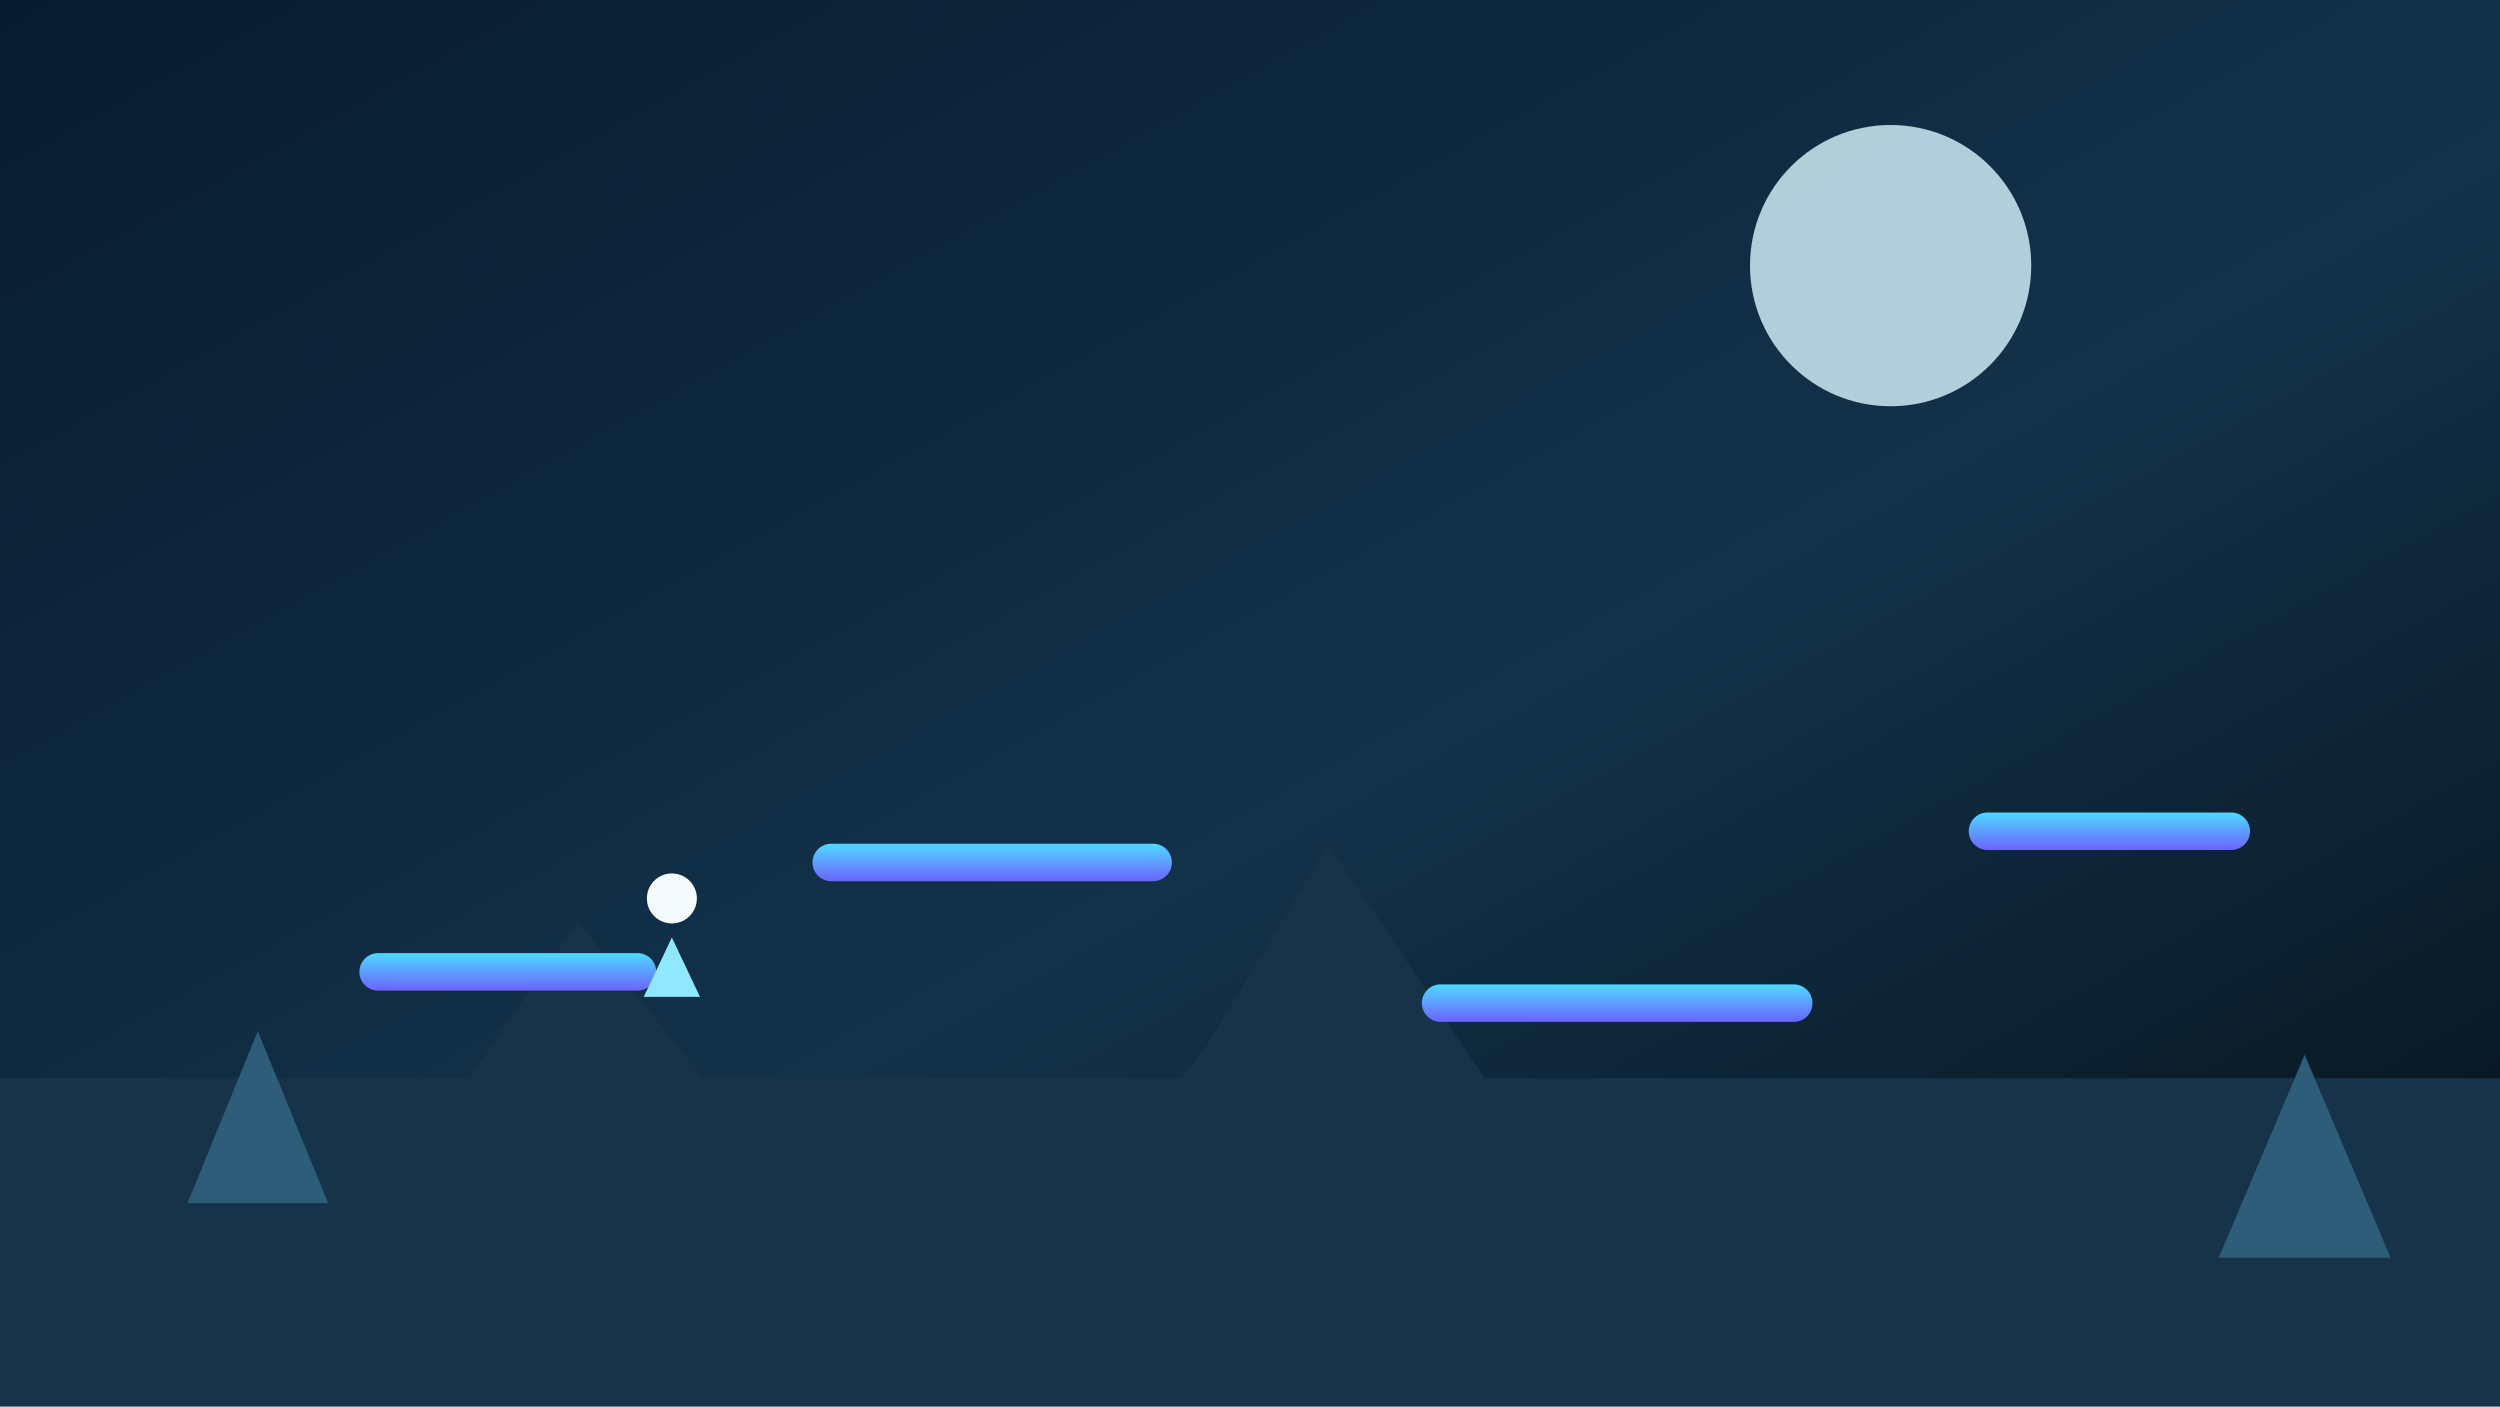
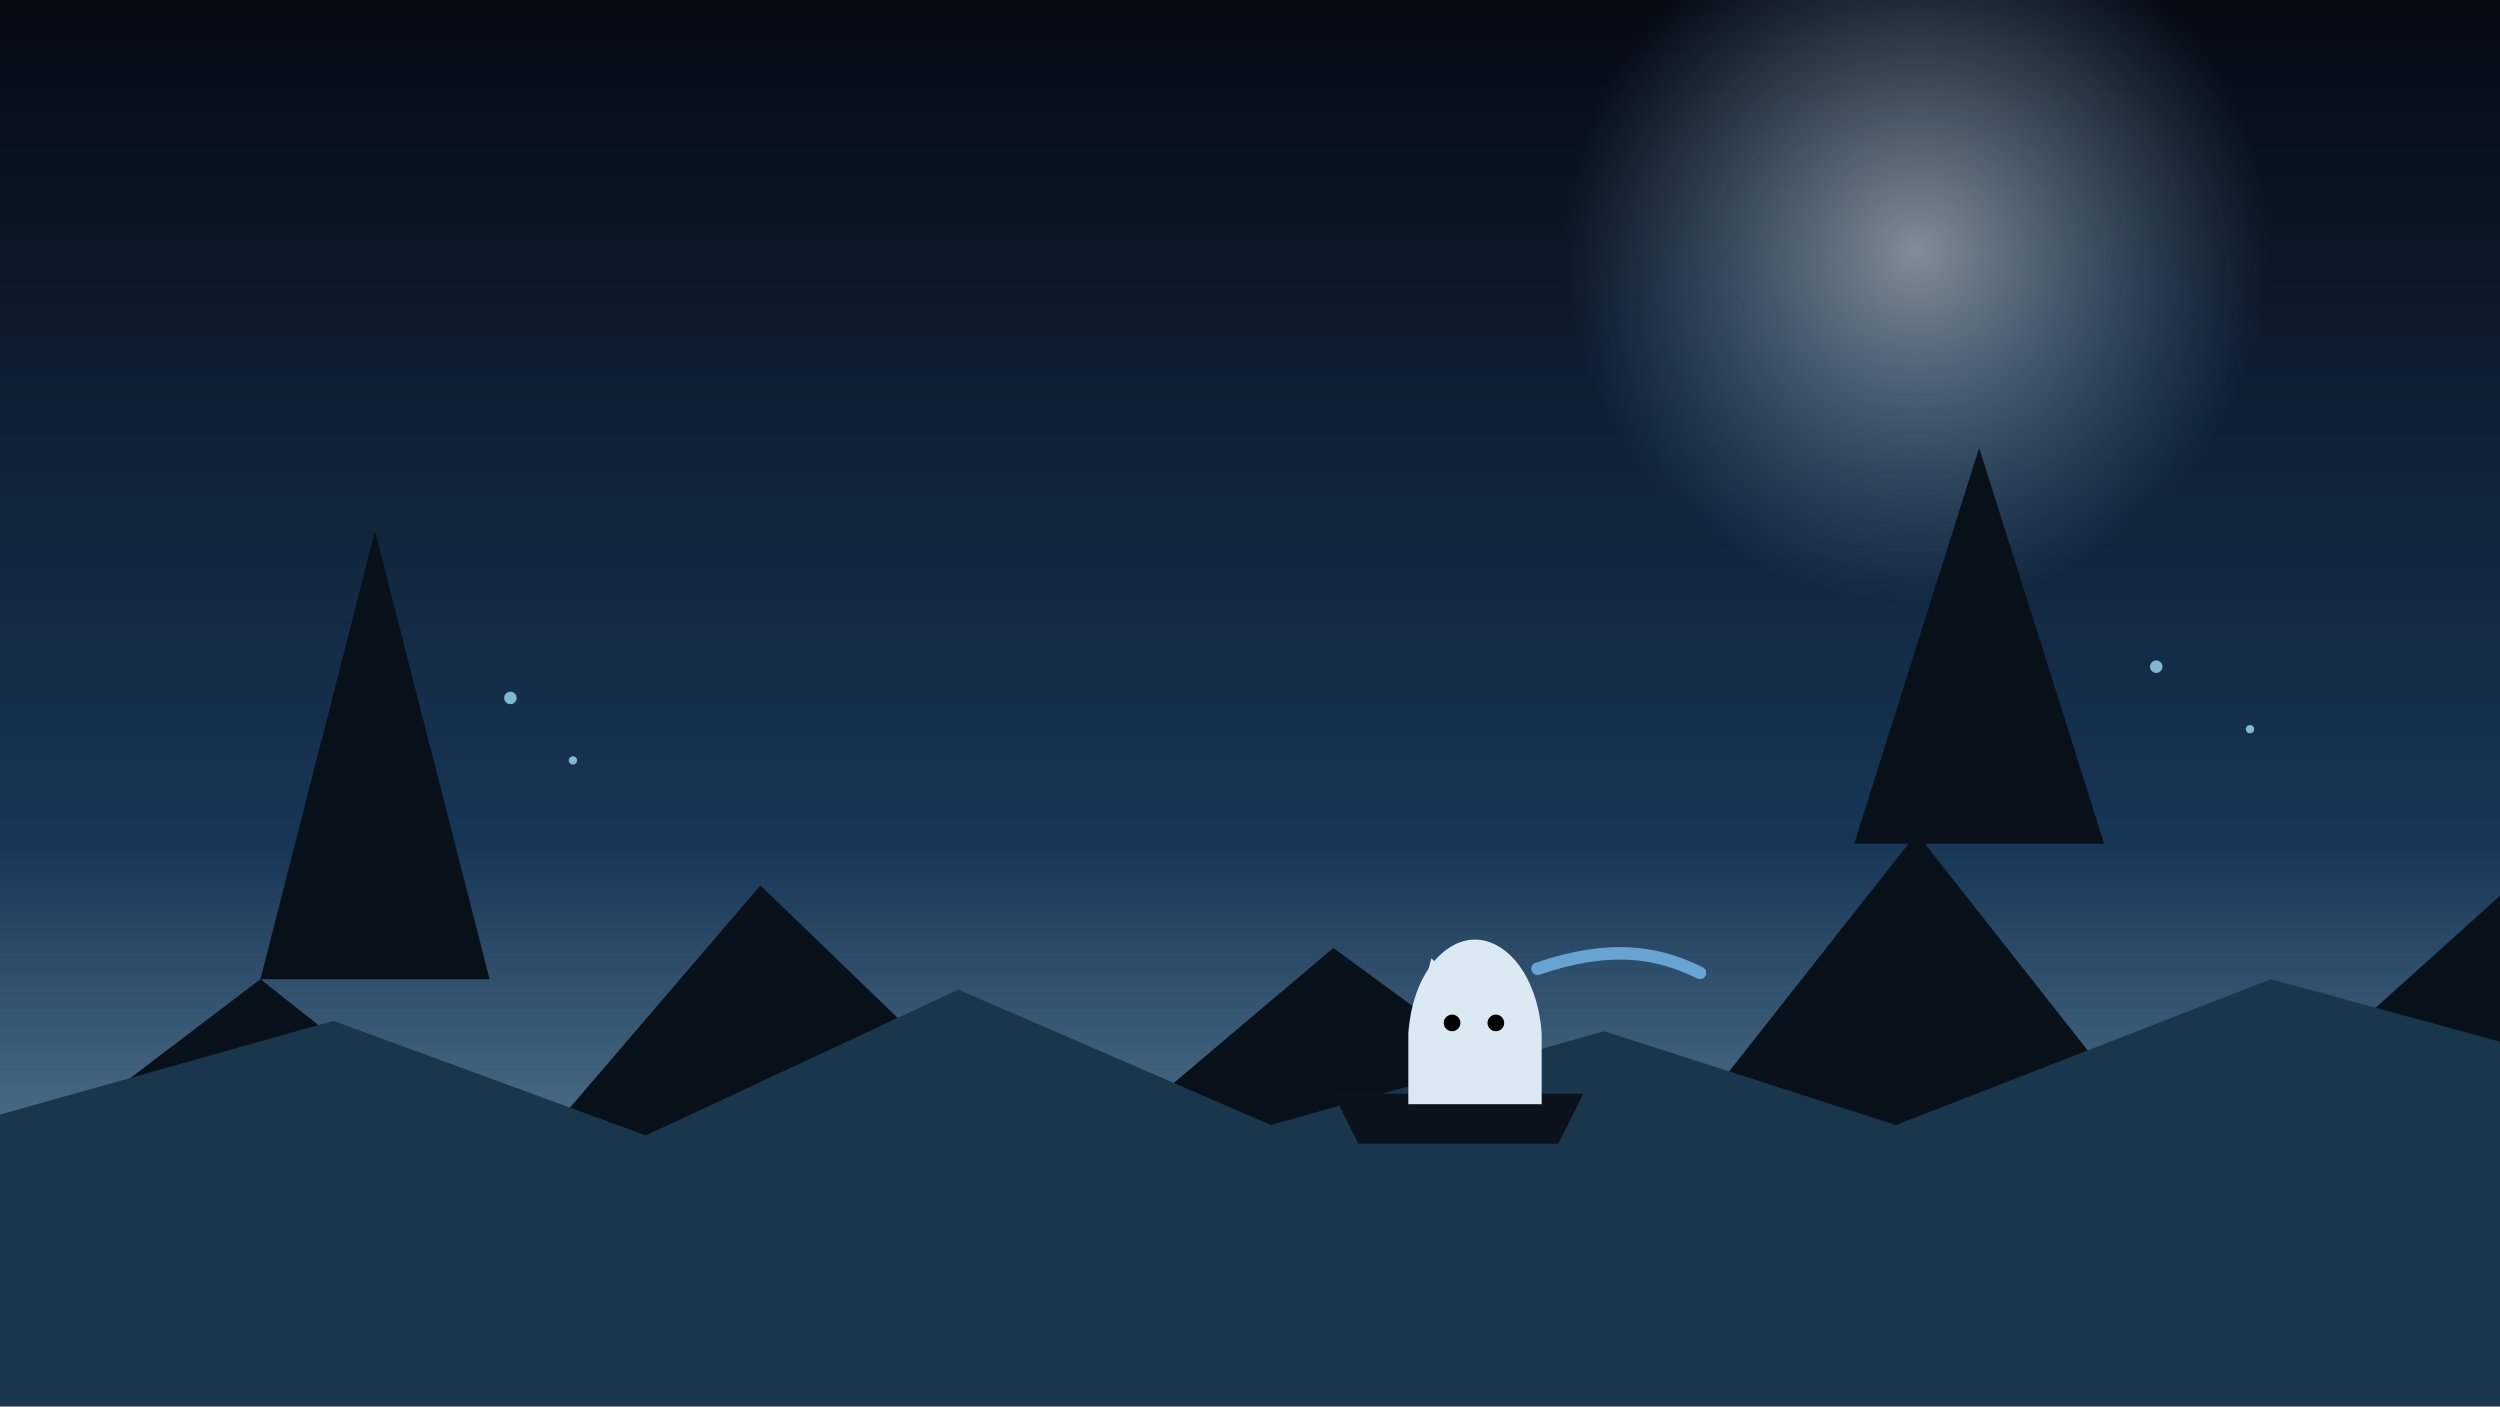
- <svg xmlns="http://www.w3.org/2000/svg" viewBox="0 0 1600 900">
+ <svg xmlns="http://www.w3.org/2000/svg" viewBox="0 0 1200 675">
  <defs>
-     <linearGradient id="b" y2="1">
-       <stop stop-color="#081b2e" />
-       <stop offset=".55" stop-color="#12324a" />
-       <stop offset="1" stop-color="#071018" />
+     <linearGradient id="bg" x1="0" y1="0" x2="0" y2="1">
+       <stop stop-color="#060a13" />
+       <stop offset=".6" stop-color="#173656" />
+       <stop offset="1" stop-color="#7a9eb1" />
    </linearGradient>
-     <linearGradient id="p" x2="0" y2="1">
-       <stop stop-color="#4fd9ff" />
-       <stop offset="1" stop-color="#6c63ff" />
-     </linearGradient>
+     <radialGradient id="light">
+       <stop stop-color="#eff8ff" stop-opacity=".95" />
+       <stop offset="1" stop-color="#9ed9ff" stop-opacity="0" />
+     </radialGradient>
  </defs>
-   <rect width="1600" height="900" fill="url(#b)" />
-   <circle cx="1210" cy="170" r="90" fill="#d9f6ff" opacity=".8" />
-   <g fill="#16334a">
-     <path d="M0 690h300l70-100 80 100h310l90-150 100 150h650v210H0z" />
-     <path d="M0 775h250l80-90 95 90h260l100-120 120 120h250l85-85 110 85h250v125H0z" />
+   <rect width="1200" height="675" fill="url(#bg)" />
+   <circle cx="920" cy="120" r="170" fill="url(#light)" opacity=".55" />
+   <g fill="#081019">
+     <path d="M0 565 125 470 245 565 365 425 510 565 640 455 790 565 920 400 1050 565 1200 430V675H0Z" />
+     <path d="M125 470 180 255 235 470ZM890 405 950 215 1010 405Z" />
  </g>
-   <g fill="url(#p)">
-     <rect x="230" y="610" width="190" height="24" rx="12" />
-     <rect x="520" y="540" width="230" height="24" rx="12" />
-     <rect x="910" y="630" width="250" height="24" rx="12" />
-     <rect x="1260" y="520" width="180" height="24" rx="12" />
+   <g fill="#19364c">
+     <path d="M0 535 160 490 310 545 460 475 610 540 770 495 910 540 1090 470 1200 500V675H0Z" />
  </g>
-   <circle cx="430" cy="575" r="16" fill="#f4fbff" />
-   <path d="M430 600l-18 38h36z" fill="#8fe8ff" />
-   <g fill="#2d5d78">
-     <path d="M120 770l45-110 45 110zM1420 805l55-130 55 130z" />
+   <g transform="translate(640 405)">
+     <path d="M0 120h120l-12 24H12Z" fill="#0b121c" />
+     <path d="M36 91c2-28 17-45 32-45s30 17 32 45v34H36Z" fill="#dbeaf2" />
+     <path d="M40 84 47 55l21 19 18-19 8 29" fill="#dbeaf2" />
+     <circle cx="57" cy="86" r="4" />
+     <circle cx="78" cy="86" r="4" />
+     <path d="M98 60c35-12 58-8 78 2" fill="none" stroke="#82c9ff" stroke-width="6" stroke-linecap="round" opacity=".7" />
+   </g>
+   <g fill="#a7e4ff" opacity=".75">
+     <circle cx="245" cy="335" r="3" />
+     <circle cx="275" cy="365" r="2" />
+     <circle cx="1035" cy="320" r="3" />
+     <circle cx="1080" cy="350" r="2" />
  </g>
</svg>
